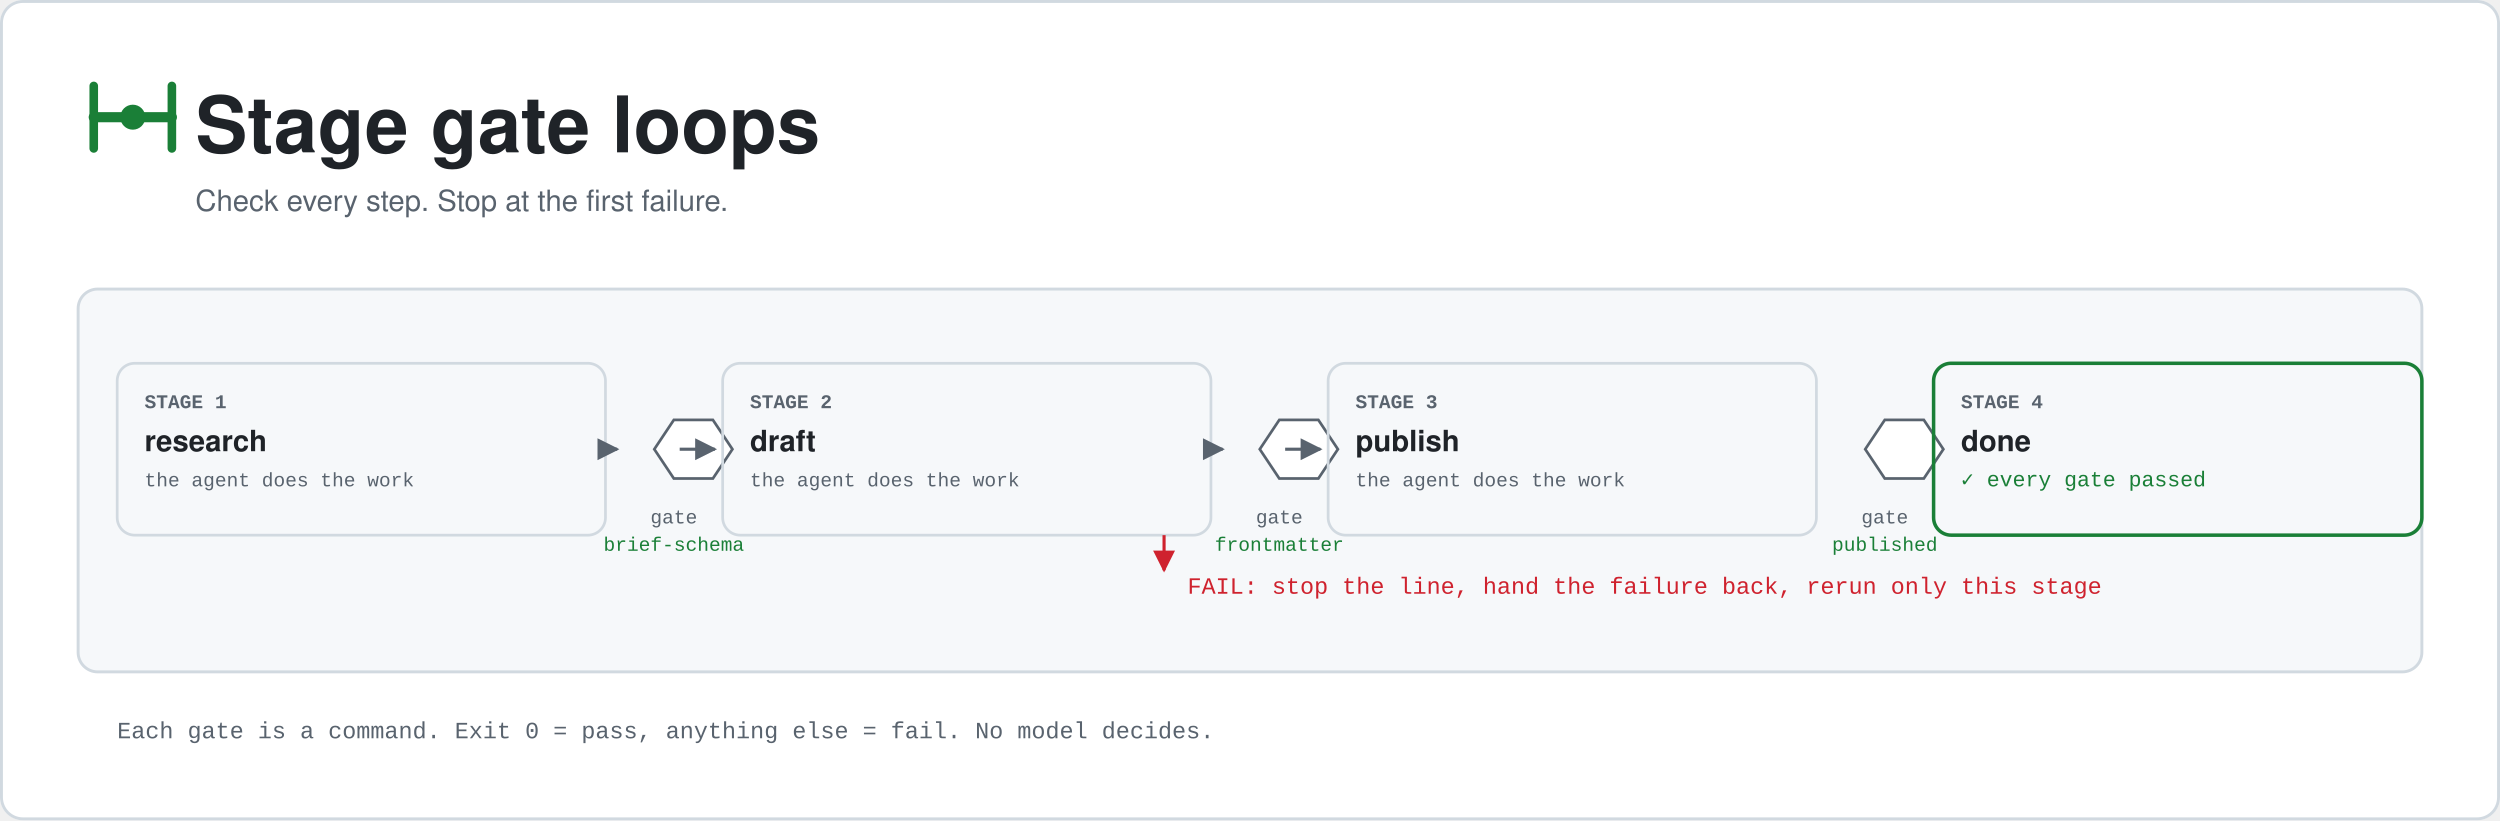
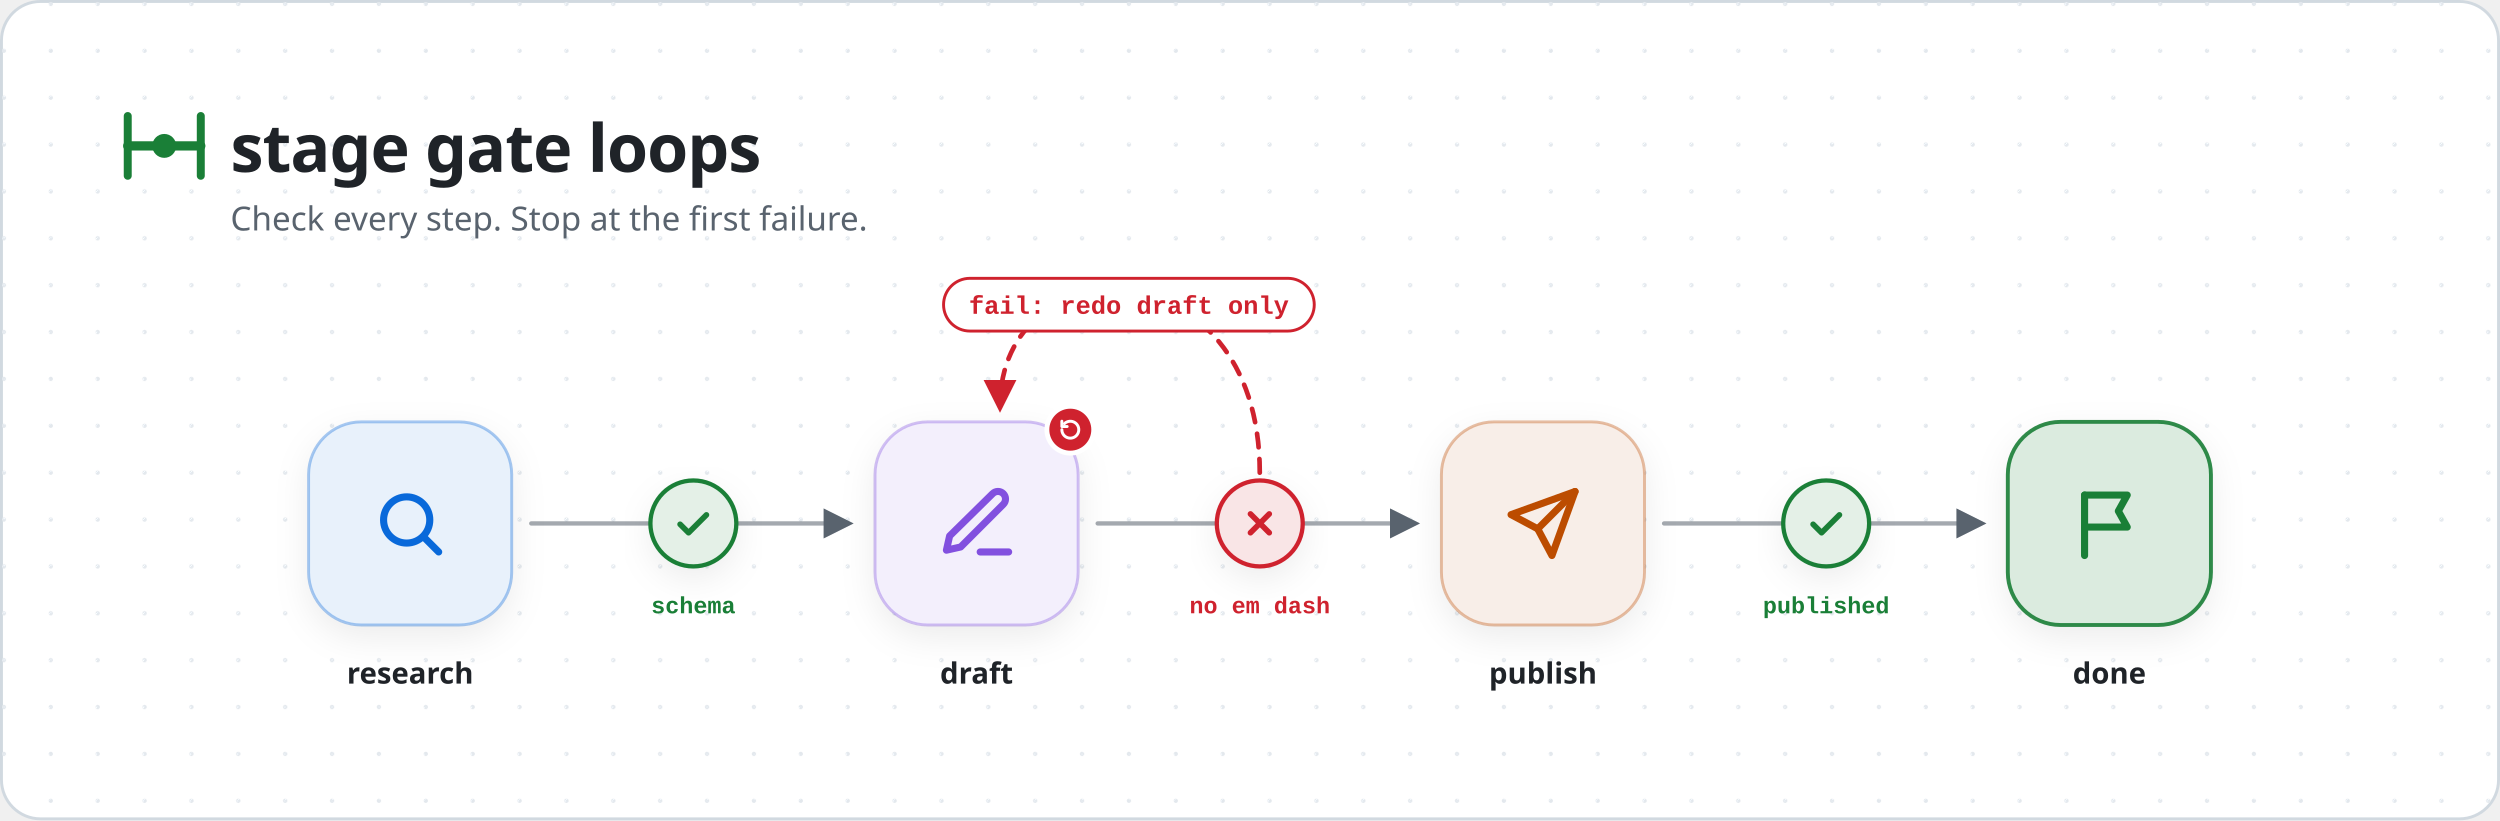
<svg xmlns="http://www.w3.org/2000/svg" width="1280" height="420" viewBox="0 0 1280 420" role="img" aria-labelledby="t" aria-describedby="d">
  <defs>
-     <marker id="a" viewBox="0 0 10 10" refX="9" refY="5" markerWidth="7" markerHeight="7" orient="auto">
-       <path d="M0 0 L10 5 L0 10 z" fill="#59636e" />
+     <pattern id="dots" width="24" height="24" patternUnits="userSpaceOnUse">
+       <circle cx="2" cy="2" r="1.1" fill="#e3e8ed" />
+     </pattern>
+     <filter id="sh" x="-30%" y="-30%" width="160%" height="170%">
+       <feDropShadow dx="0" dy="6" stdDeviation="9" flood-color="#000" flood-opacity="0.08" />
+     </filter>
+     <marker id="am" viewBox="0 0 10 10" refX="8" refY="5" markerWidth="7" markerHeight="7" orient="auto">
+       <path d="M0 0L10 5L0 10z" fill="#59636e" />
    </marker>
-     <marker id="af" viewBox="0 0 10 10" refX="9" refY="5" markerWidth="7" markerHeight="7" orient="auto">
-       <path d="M0 0 L10 5 L0 10 z" fill="#cf222e" />
+     <marker id="ag" viewBox="0 0 10 10" refX="8" refY="5" markerWidth="7" markerHeight="7" orient="auto">
+       <path d="M0 0L10 5L0 10z" fill="#1a7f37" />
+     </marker>
+     <marker id="ar" viewBox="0 0 10 10" refX="8" refY="5" markerWidth="7" markerHeight="7" orient="auto">
+       <path d="M0 0L10 5L0 10z" fill="#cf222e" />
    </marker>
  </defs>
-   <rect width="1280" height="420" rx="12" fill="#ffffff" />
-   <rect x="0.75" y="0.75" width="1278.5" height="418.5" rx="11" fill="none" stroke="#d1d9e0" stroke-width="1.5" />
-   <g transform="translate(44,40) scale(2.0)" stroke="#1a7f37" stroke-width="2.2" fill="none" stroke-linecap="round">
-     <path d="M2 2 v16 M22 2 v16" />
-     <path d="M2 10 h20" stroke-width="2.6" />
-     <circle cx="12" cy="10" r="3.2" fill="#1a7f37" stroke="none" />
+   <rect x="0.75" y="0.75" width="1278.5" height="418.5" rx="20" fill="#ffffff" stroke="#d1d9e0" stroke-width="1.5" />
+   <rect x="1" y="1" width="1278" height="418" rx="20" fill="url(#dots)" />
+   <g transform="translate(62,56) scale(1.7)" stroke="#1a7f37" stroke-width="2.4" fill="none" stroke-linecap="round">
+     <path d="M2 2v18M24 2v18" />
+     <path d="M2 11h22" stroke-width="2.8" />
+     <circle cx="13" cy="11" r="3.6" fill="#1a7f37" stroke="none" />
  </g>
-   <text x="100" y="78" font-size="40" font-family="-apple-system, BlinkMacSystemFont, 'Segoe UI', Helvetica, Arial, sans-serif" fill="#1f2328" font-weight="700">Stage gate loops</text>
-   <text x="100" y="108" font-size="15" font-family="-apple-system, BlinkMacSystemFont, 'Segoe UI', Helvetica, Arial, sans-serif" fill="#59636e" font-weight="400">Check every step. Stop at the first failure.</text>
-   <rect x="40" y="148" width="1200" height="196" rx="10" fill="#f6f8fa" stroke="#d1d9e0" stroke-width="1.5" />
-   <rect x="60" y="186" width="250" height="88" rx="9" fill="none" stroke="#d1d9e0" stroke-width="1.4" />
-   <text x="74" y="209" font-size="10" font-family="ui-monospace, SFMono-Regular, 'SF Mono', Menlo, Consolas, 'Liberation Mono', monospace" fill="#59636e" font-weight="700">STAGE 1</text>
-   <text x="74" y="231" font-size="15" font-family="-apple-system, BlinkMacSystemFont, 'Segoe UI', Helvetica, Arial, sans-serif" fill="#1f2328" font-weight="700">research</text>
-   <text x="74" y="249" font-size="10" font-family="ui-monospace, SFMono-Regular, 'SF Mono', Menlo, Consolas, 'Liberation Mono', monospace" fill="#59636e" font-weight="400">the agent does the work</text>
-   <path d="M335 230.0 l10 -15 h20 l10 15 l-10 15 h-20 z" fill="#ffffff" stroke="#59636e" stroke-width="1.4" />
-   <text x="345" y="268.0" font-size="10" font-family="ui-monospace, SFMono-Regular, 'SF Mono', Menlo, Consolas, 'Liberation Mono', monospace" fill="#59636e" font-weight="400" text-anchor="middle">gate</text>
-   <text x="345" y="282.0" font-size="10" font-family="ui-monospace, SFMono-Regular, 'SF Mono', Menlo, Consolas, 'Liberation Mono', monospace" fill="#1a7f37" font-weight="400" text-anchor="middle">brief-schema</text>
-   <path d="M314 230.0 L316 230.0" stroke="#59636e" stroke-width="1.6" marker-end="url(#a)" />
-   <path d="M348 230.0 L366 230.0" stroke="#59636e" stroke-width="1.6" marker-end="url(#a)" />
-   <rect x="370" y="186" width="250" height="88" rx="9" fill="none" stroke="#d1d9e0" stroke-width="1.4" />
-   <text x="384" y="209" font-size="10" font-family="ui-monospace, SFMono-Regular, 'SF Mono', Menlo, Consolas, 'Liberation Mono', monospace" fill="#59636e" font-weight="700">STAGE 2</text>
-   <text x="384" y="231" font-size="15" font-family="-apple-system, BlinkMacSystemFont, 'Segoe UI', Helvetica, Arial, sans-serif" fill="#1f2328" font-weight="700">draft</text>
-   <text x="384" y="249" font-size="10" font-family="ui-monospace, SFMono-Regular, 'SF Mono', Menlo, Consolas, 'Liberation Mono', monospace" fill="#59636e" font-weight="400">the agent does the work</text>
-   <path d="M645 230.0 l10 -15 h20 l10 15 l-10 15 h-20 z" fill="#ffffff" stroke="#59636e" stroke-width="1.4" />
-   <text x="655" y="268.0" font-size="10" font-family="ui-monospace, SFMono-Regular, 'SF Mono', Menlo, Consolas, 'Liberation Mono', monospace" fill="#59636e" font-weight="400" text-anchor="middle">gate</text>
-   <text x="655" y="282.0" font-size="10" font-family="ui-monospace, SFMono-Regular, 'SF Mono', Menlo, Consolas, 'Liberation Mono', monospace" fill="#1a7f37" font-weight="400" text-anchor="middle">frontmatter</text>
-   <path d="M624 230.0 L626 230.0" stroke="#59636e" stroke-width="1.6" marker-end="url(#a)" />
-   <path d="M658 230.0 L676 230.0" stroke="#59636e" stroke-width="1.6" marker-end="url(#a)" />
-   <rect x="680" y="186" width="250" height="88" rx="9" fill="none" stroke="#d1d9e0" stroke-width="1.4" />
-   <text x="694" y="209" font-size="10" font-family="ui-monospace, SFMono-Regular, 'SF Mono', Menlo, Consolas, 'Liberation Mono', monospace" fill="#59636e" font-weight="700">STAGE 3</text>
-   <text x="694" y="231" font-size="15" font-family="-apple-system, BlinkMacSystemFont, 'Segoe UI', Helvetica, Arial, sans-serif" fill="#1f2328" font-weight="700">publish</text>
-   <text x="694" y="249" font-size="10" font-family="ui-monospace, SFMono-Regular, 'SF Mono', Menlo, Consolas, 'Liberation Mono', monospace" fill="#59636e" font-weight="400">the agent does the work</text>
-   <path d="M955 230.0 l10 -15 h20 l10 15 l-10 15 h-20 z" fill="#ffffff" stroke="#59636e" stroke-width="1.4" />
-   <text x="965" y="268.0" font-size="10" font-family="ui-monospace, SFMono-Regular, 'SF Mono', Menlo, Consolas, 'Liberation Mono', monospace" fill="#59636e" font-weight="400" text-anchor="middle">gate</text>
-   <text x="965" y="282.0" font-size="10" font-family="ui-monospace, SFMono-Regular, 'SF Mono', Menlo, Consolas, 'Liberation Mono', monospace" fill="#1a7f37" font-weight="400" text-anchor="middle">published</text>
-   <rect x="990" y="186" width="250" height="88" rx="9" fill="none" stroke="#1a7f37" stroke-width="1.8" />
-   <text x="1004" y="209" font-size="10" font-family="ui-monospace, SFMono-Regular, 'SF Mono', Menlo, Consolas, 'Liberation Mono', monospace" fill="#59636e" font-weight="700">STAGE 4</text>
-   <text x="1004" y="231" font-size="15" font-family="-apple-system, BlinkMacSystemFont, 'Segoe UI', Helvetica, Arial, sans-serif" fill="#1f2328" font-weight="700">done</text>
-   <text x="1004" y="249" font-size="11" font-family="ui-monospace, SFMono-Regular, 'SF Mono', Menlo, Consolas, 'Liberation Mono', monospace" fill="#1a7f37" font-weight="400">✓ every gate passed</text>
-   <path d="M596 274 v18" stroke="#cf222e" stroke-width="1.6" marker-end="url(#af)" />
-   <text x="608" y="304" font-size="12" font-family="ui-monospace, SFMono-Regular, 'SF Mono', Menlo, Consolas, 'Liberation Mono', monospace" fill="#cf222e" font-weight="400">FAIL: stop the line, hand the failure back, rerun only this stage</text>
-   <text x="60" y="378" font-size="12" font-family="ui-monospace, SFMono-Regular, 'SF Mono', Menlo, Consolas, 'Liberation Mono', monospace" fill="#59636e" font-weight="400">Each gate is a command. Exit 0 = pass, anything else = fail. No model decides.</text>
+   <text x="118" y="88" font-size="34" font-family="-apple-system, BlinkMacSystemFont, 'Segoe UI', 'Noto Sans', Helvetica, Arial, sans-serif" fill="#1f2328" font-weight="800" letter-spacing="-0.5" xml:space="preserve" style="white-space:pre">stage gate loops</text>
+   <text x="118" y="118" font-size="17" font-family="-apple-system, BlinkMacSystemFont, 'Segoe UI', 'Noto Sans', Helvetica, Arial, sans-serif" fill="#59636e" font-weight="400" xml:space="preserve" style="white-space:pre">Check every step. Stop at the first failure.</text>
+   <path d="M272.0 268H434.0" stroke="#59636e" stroke-opacity="0.55" stroke-width="2.2" stroke-linecap="round" marker-end="url(#am)" />
+   <path d="M562.0 268H724.0" stroke="#59636e" stroke-opacity="0.55" stroke-width="2.2" stroke-linecap="round" marker-end="url(#am)" />
+   <path d="M852.0 268H1014.0" stroke="#59636e" stroke-opacity="0.55" stroke-width="2.2" stroke-linecap="round" marker-end="url(#am)" />
+   <circle cx="355" cy="268" r="22" fill="#ffffff" filter="url(#sh)" />
+   <circle cx="355" cy="268" r="22" fill="#1a7f37" fill-opacity="0.12" stroke="#1a7f37" stroke-width="2.2" />
+   <g transform="translate(343.4,256.4) scale(0.9625)" fill="none" stroke="#1a7f37" stroke-width="3.0" stroke-linecap="round" stroke-linejoin="round">
+     <path d="M5 12.5l4.5 4.5L19 7.5" />
+   </g>
+   <text x="355" y="314" font-size="12" font-family="ui-monospace, SFMono-Regular, 'SF Mono', Menlo, Consolas, 'Liberation Mono', monospace" fill="#1a7f37" font-weight="600" text-anchor="middle" xml:space="preserve" style="white-space:pre">schema</text>
+   <circle cx="645" cy="268" r="22" fill="#ffffff" filter="url(#sh)" />
+   <circle cx="645" cy="268" r="22" fill="#cf222e" fill-opacity="0.12" stroke="#cf222e" stroke-width="2.2" />
+   <g transform="translate(633.5,256.4) scale(0.9625)" fill="none" stroke="#cf222e" stroke-width="3.0" stroke-linecap="round" stroke-linejoin="round">
+     <path d="M7 7l10 10M17 7L7 17" />
+   </g>
+   <text x="645" y="314" font-size="12" font-family="ui-monospace, SFMono-Regular, 'SF Mono', Menlo, Consolas, 'Liberation Mono', monospace" fill="#cf222e" font-weight="600" text-anchor="middle" xml:space="preserve" style="white-space:pre">no em dash</text>
+   <circle cx="935" cy="268" r="22" fill="#ffffff" filter="url(#sh)" />
+   <circle cx="935" cy="268" r="22" fill="#1a7f37" fill-opacity="0.12" stroke="#1a7f37" stroke-width="2.2" />
+   <g transform="translate(923.5,256.4) scale(0.9625)" fill="none" stroke="#1a7f37" stroke-width="3.0" stroke-linecap="round" stroke-linejoin="round">
+     <path d="M5 12.5l4.5 4.5L19 7.5" />
+   </g>
+   <text x="935" y="314" font-size="12" font-family="ui-monospace, SFMono-Regular, 'SF Mono', Menlo, Consolas, 'Liberation Mono', monospace" fill="#1a7f37" font-weight="600" text-anchor="middle" xml:space="preserve" style="white-space:pre">published</text>
+   <rect x="158.0" y="216.0" width="104" height="104" rx="27" fill="#ffffff" filter="url(#sh)" />
+   <rect x="158.0" y="216.0" width="104" height="104" rx="27" fill="#0969da" fill-opacity="0.09" stroke="#0969da" stroke-opacity="0.35" stroke-width="1.5" />
+   <g transform="translate(188.2,246.2) scale(1.82)" fill="none" stroke="#0969da" stroke-width="2.0" stroke-linecap="round" stroke-linejoin="round">
+     <circle cx="11" cy="11" r="6.5" />
+     <path d="M20 20l-4.3-4.3" />
+   </g>
+   <text x="210" y="350.0" font-size="15" font-family="-apple-system, BlinkMacSystemFont, 'Segoe UI', 'Noto Sans', Helvetica, Arial, sans-serif" fill="#1f2328" font-weight="600" text-anchor="middle" xml:space="preserve" style="white-space:pre">research</text>
+   <rect x="448.0" y="216.0" width="104" height="104" rx="27" fill="#ffffff" filter="url(#sh)" />
+   <rect x="448.0" y="216.0" width="104" height="104" rx="27" fill="#8250df" fill-opacity="0.09" stroke="#8250df" stroke-opacity="0.35" stroke-width="1.5" />
+   <g transform="translate(478.2,246.2) scale(1.82)" fill="none" stroke="#8250df" stroke-width="2.0" stroke-linecap="round" stroke-linejoin="round">
+     <path d="M13 20h8" />
+     <path d="M16.5 3.6a2.1 2.1 0 0 1 3 3L7.5 18.6 3.5 19.5l.9-4z" />
+   </g>
+   <text x="500" y="350.0" font-size="15" font-family="-apple-system, BlinkMacSystemFont, 'Segoe UI', 'Noto Sans', Helvetica, Arial, sans-serif" fill="#1f2328" font-weight="600" text-anchor="middle" xml:space="preserve" style="white-space:pre">draft</text>
+   <circle cx="548.0" cy="220.0" r="12" fill="#cf222e" stroke="#ffffff" stroke-width="2.5" />
+   <g transform="translate(541.5,213.5) scale(0.5417)" fill="none" stroke="#ffffff" stroke-width="2.8" stroke-linecap="round" stroke-linejoin="round">
+     <path d="M4 12a8 8 0 1 0 2.4-5.7" />
+     <path d="M4 4v5h5" />
+   </g>
+   <rect x="738.0" y="216.0" width="104" height="104" rx="27" fill="#ffffff" filter="url(#sh)" />
+   <rect x="738.0" y="216.0" width="104" height="104" rx="27" fill="#bc4c00" fill-opacity="0.09" stroke="#bc4c00" stroke-opacity="0.35" stroke-width="1.5" />
+   <g transform="translate(768.2,246.2) scale(1.82)" fill="none" stroke="#bc4c00" stroke-width="2.0" stroke-linecap="round" stroke-linejoin="round">
+     <path d="M21 3L10.5 13.5" />
+     <path d="M21 3l-6.5 18-4-7.5L3 9.5z" />
+   </g>
+   <text x="790" y="350.0" font-size="15" font-family="-apple-system, BlinkMacSystemFont, 'Segoe UI', 'Noto Sans', Helvetica, Arial, sans-serif" fill="#1f2328" font-weight="600" text-anchor="middle" xml:space="preserve" style="white-space:pre">publish</text>
+   <rect x="1028.0" y="216.0" width="104" height="104" rx="27" fill="#ffffff" filter="url(#sh)" />
+   <rect x="1028.0" y="216.0" width="104" height="104" rx="27" fill="#1a7f37" fill-opacity="0.16" stroke="#1a7f37" stroke-opacity="0.9" stroke-width="2" />
+   <g transform="translate(1058.2,246.2) scale(1.82)" fill="none" stroke="#1a7f37" stroke-width="2.0" stroke-linecap="round" stroke-linejoin="round">
+     <path d="M5 21V4" />
+     <path d="M5 4h12l-2.5 4.5L17 13H5" />
+   </g>
+   <text x="1080" y="350.0" font-size="15" font-family="-apple-system, BlinkMacSystemFont, 'Segoe UI', 'Noto Sans', Helvetica, Arial, sans-serif" fill="#1f2328" font-weight="600" text-anchor="middle" xml:space="preserve" style="white-space:pre">done</text>
+   <path d="M645 242 C645 124.0, 512 124.0, 512 208.0" fill="none" stroke="#cf222e" stroke-width="2.4" stroke-dasharray="7 6" stroke-linecap="round" marker-end="url(#ar)" />
+   <rect x="483.1" y="142.5" width="189.8" height="27" rx="13.5" fill="#ffffff" stroke="#cf222e" stroke-width="1.5" />
+   <text x="578" y="160.68" font-size="13" font-family="ui-monospace, SFMono-Regular, 'SF Mono', Menlo, Consolas, 'Liberation Mono', monospace" fill="#cf222e" font-weight="700" text-anchor="middle" xml:space="preserve" style="white-space:pre">fail: redo draft only</text>
</svg>
